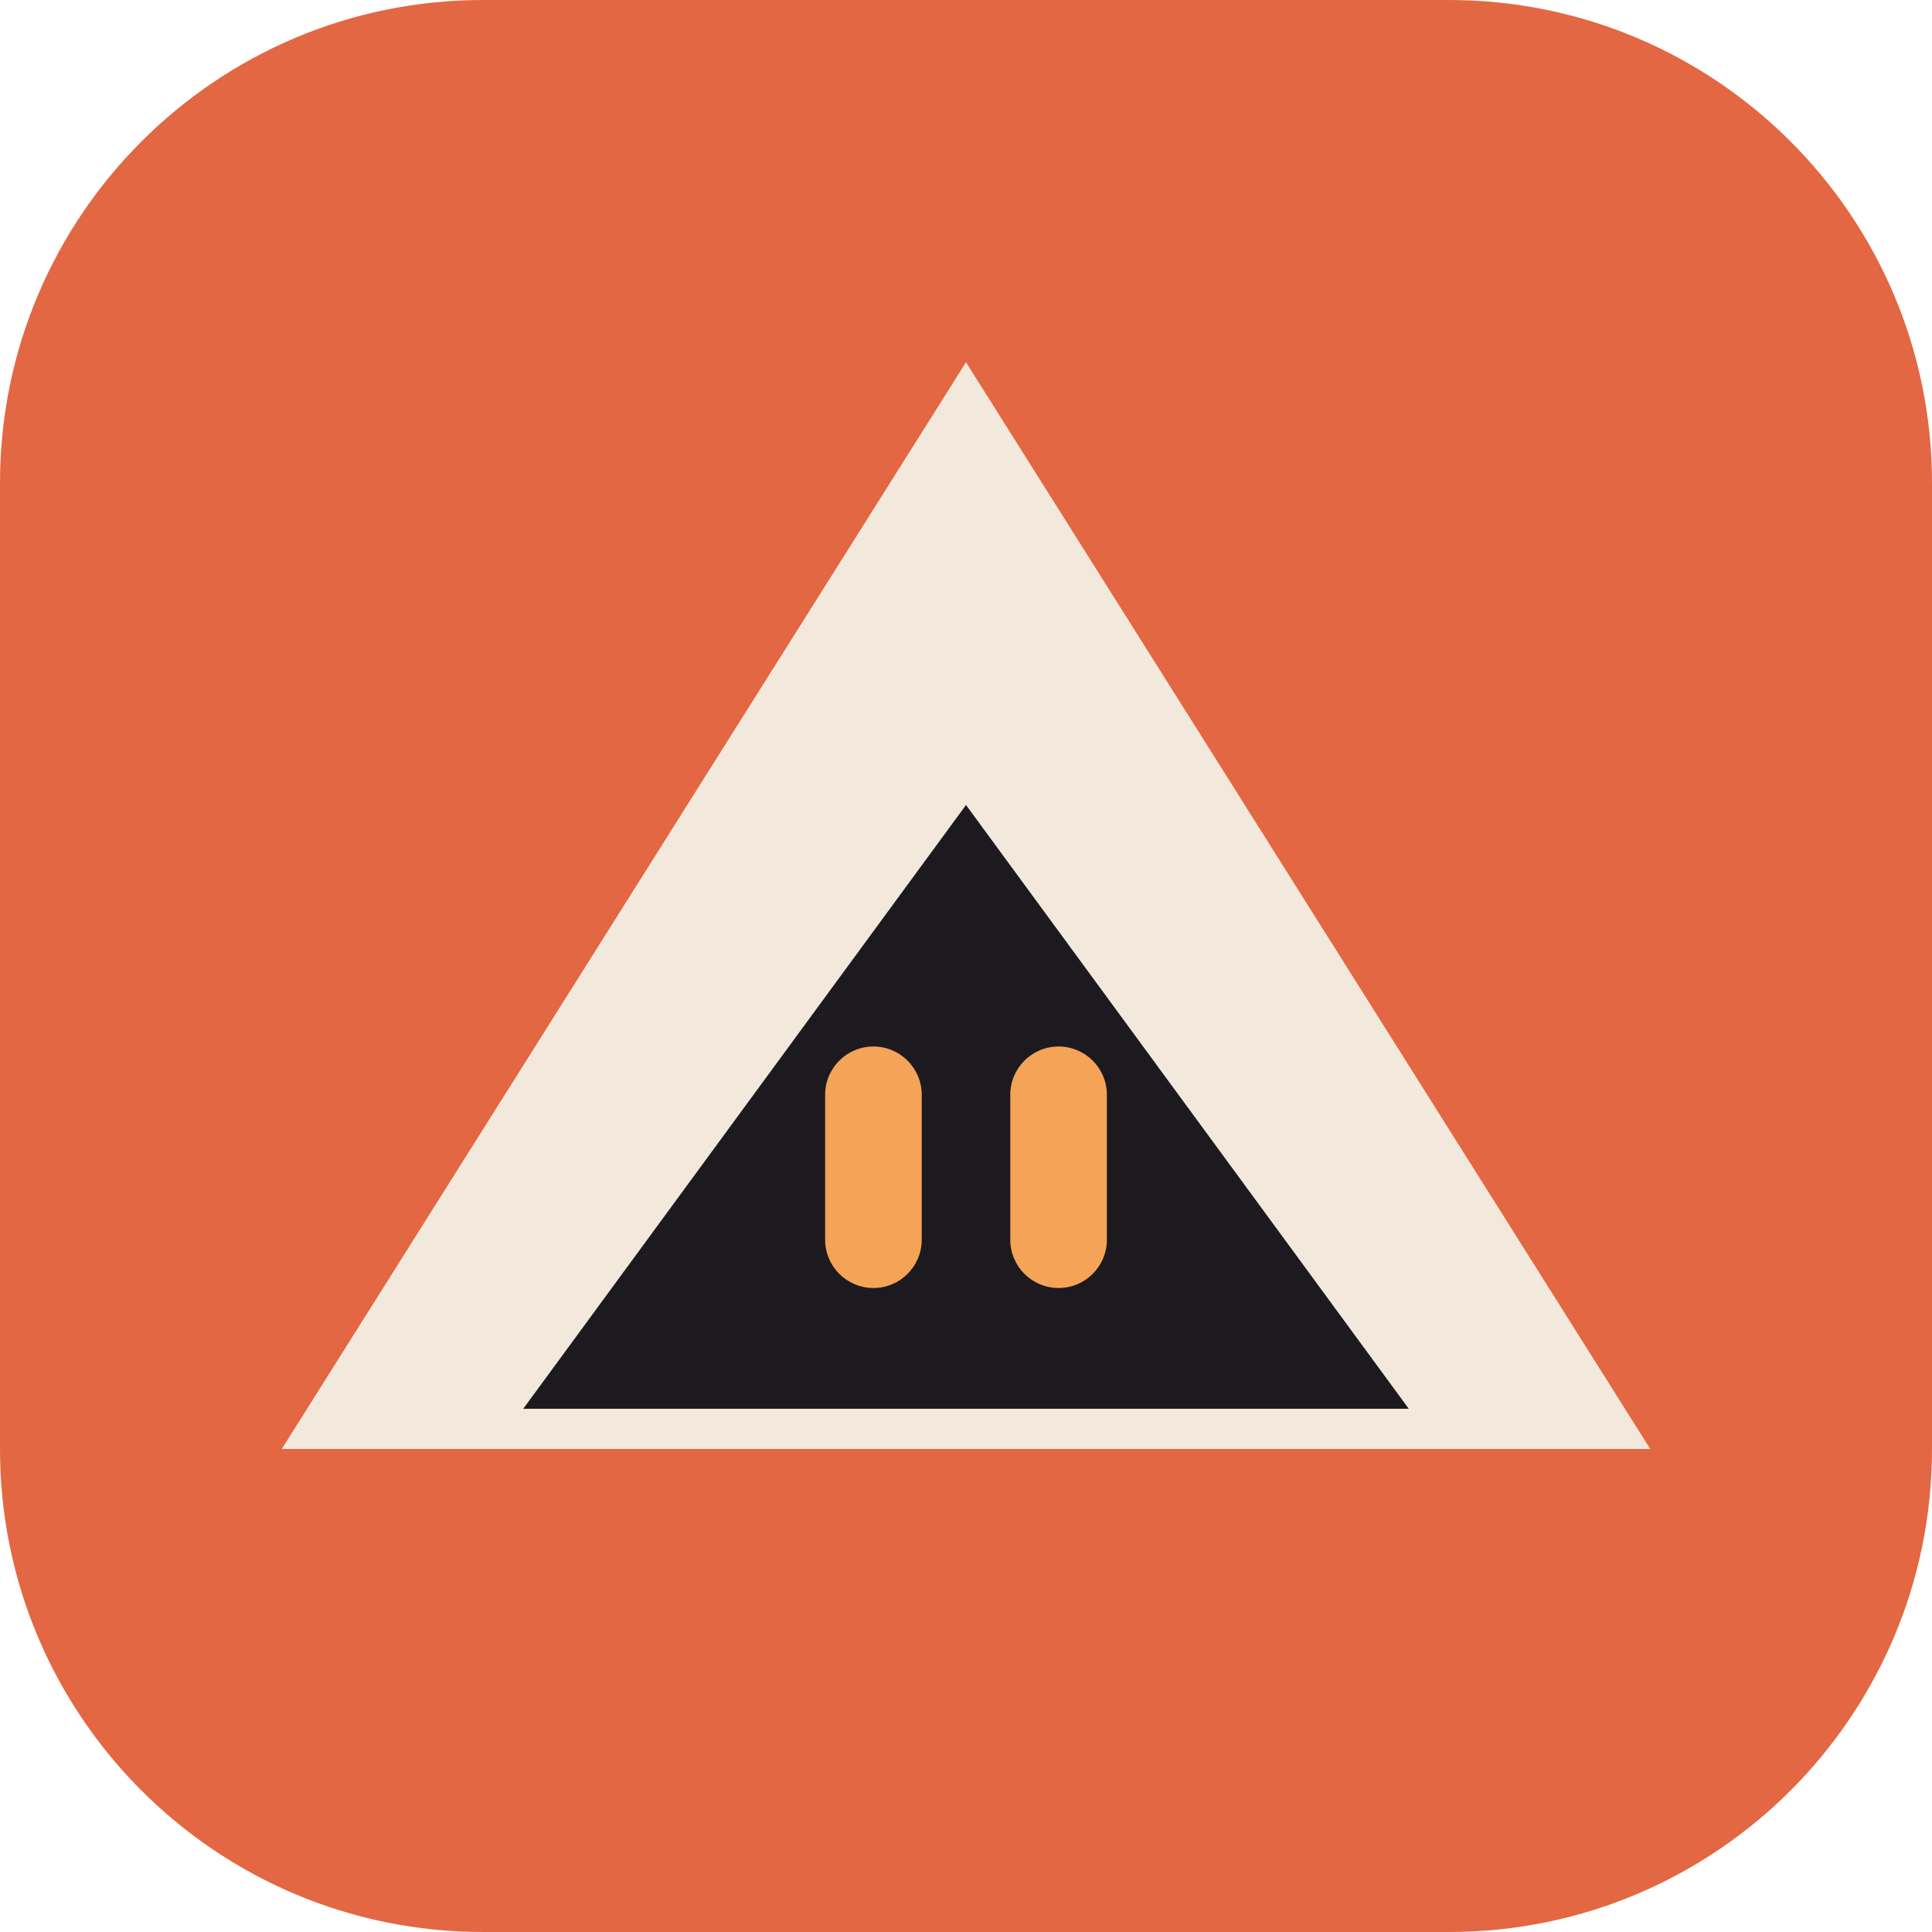
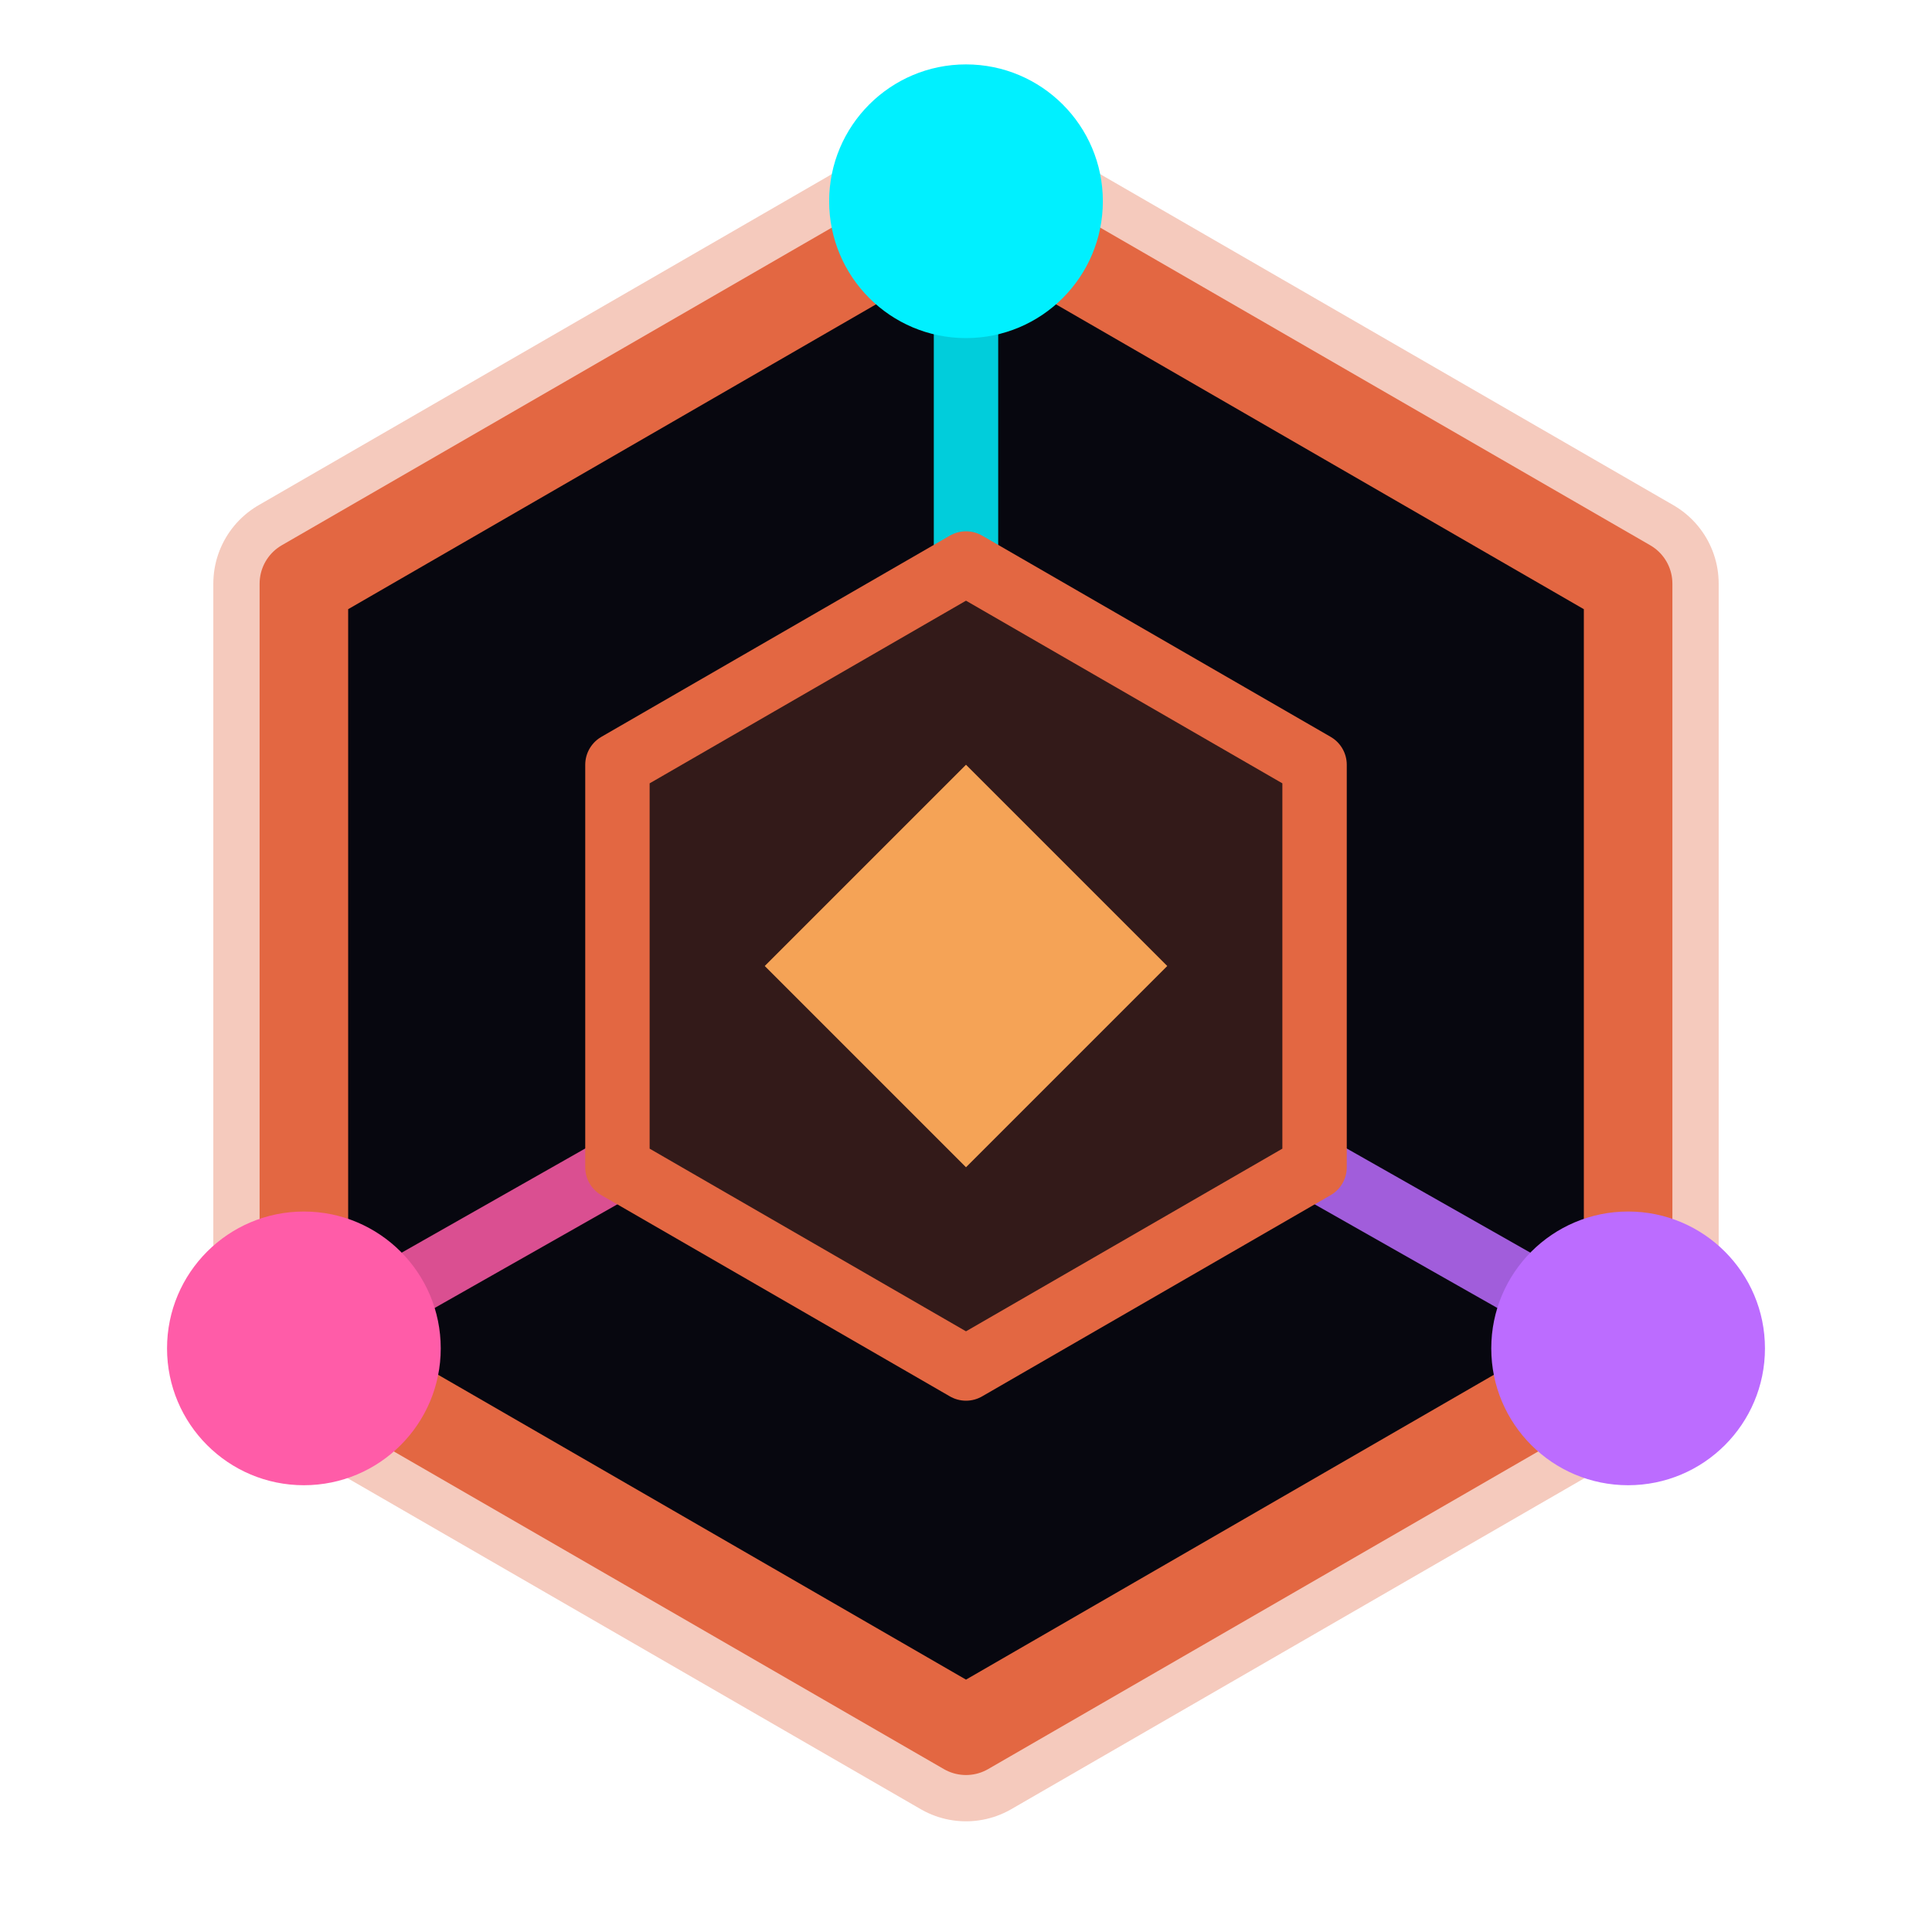
<svg xmlns="http://www.w3.org/2000/svg" viewBox="0 0 48 48" aria-hidden="true">
-   <rect width="48" height="48" rx="12" fill="#E36742" />
-   <path d="M24 9 L41 36 H7 Z" fill="#F2E9DC" />
-   <path d="M24 20 L35 35 H13 Z" fill="#1C1A1F" />
-   <rect x="20.5" y="26" width="2.4" height="6" rx="1.2" fill="#F5A356" />
-   <rect x="25.1" y="26" width="2.4" height="6" rx="1.2" fill="#F5A356" />
+   <path d="M24 5 L40.45 14.5 L40.45 33.5 L24 43 L7.55 33.5 L7.55 14.5 Z" fill="none" stroke="#E36742" stroke-opacity="0.35" stroke-width="4.5" stroke-linejoin="round" />
+   <path d="M24 5 L40.45 14.5 L40.45 33.5 L24 43 L7.55 33.5 L7.55 14.5 Z" fill="#07070F" stroke="#E36742" stroke-width="2.2" stroke-linejoin="round" />
+   <g stroke-width="1.6" stroke-linecap="round" stroke-opacity="0.85">
+     <line x1="24" y1="7.5" x2="24" y2="14" stroke="#00F0FF" />
+     <line x1="38.3" y1="32.2" x2="32.66" y2="29" stroke="#BC6CFF" />
+     <line x1="9.7" y1="32.2" x2="15.34" y2="29" stroke="#FF5CA8" />
+   </g>
+   <path d="M24 14 L32.66 19 L32.66 29 L24 34 L15.34 29 L15.34 19 Z" fill="#E36742" fill-opacity="0.2" stroke="#E36742" stroke-width="1.6" stroke-linejoin="round" />
+   <path d="M24 19 L29 24 L24 29 L19 24 Z" fill="#F5A356" />
+   <circle cx="24" cy="5" r="3.4" fill="#00F0FF" />
+   <circle cx="40.45" cy="33.5" r="3.4" fill="#BC6CFF" />
+   <circle cx="7.55" cy="33.5" r="3.4" fill="#FF5CA8" />
</svg>
